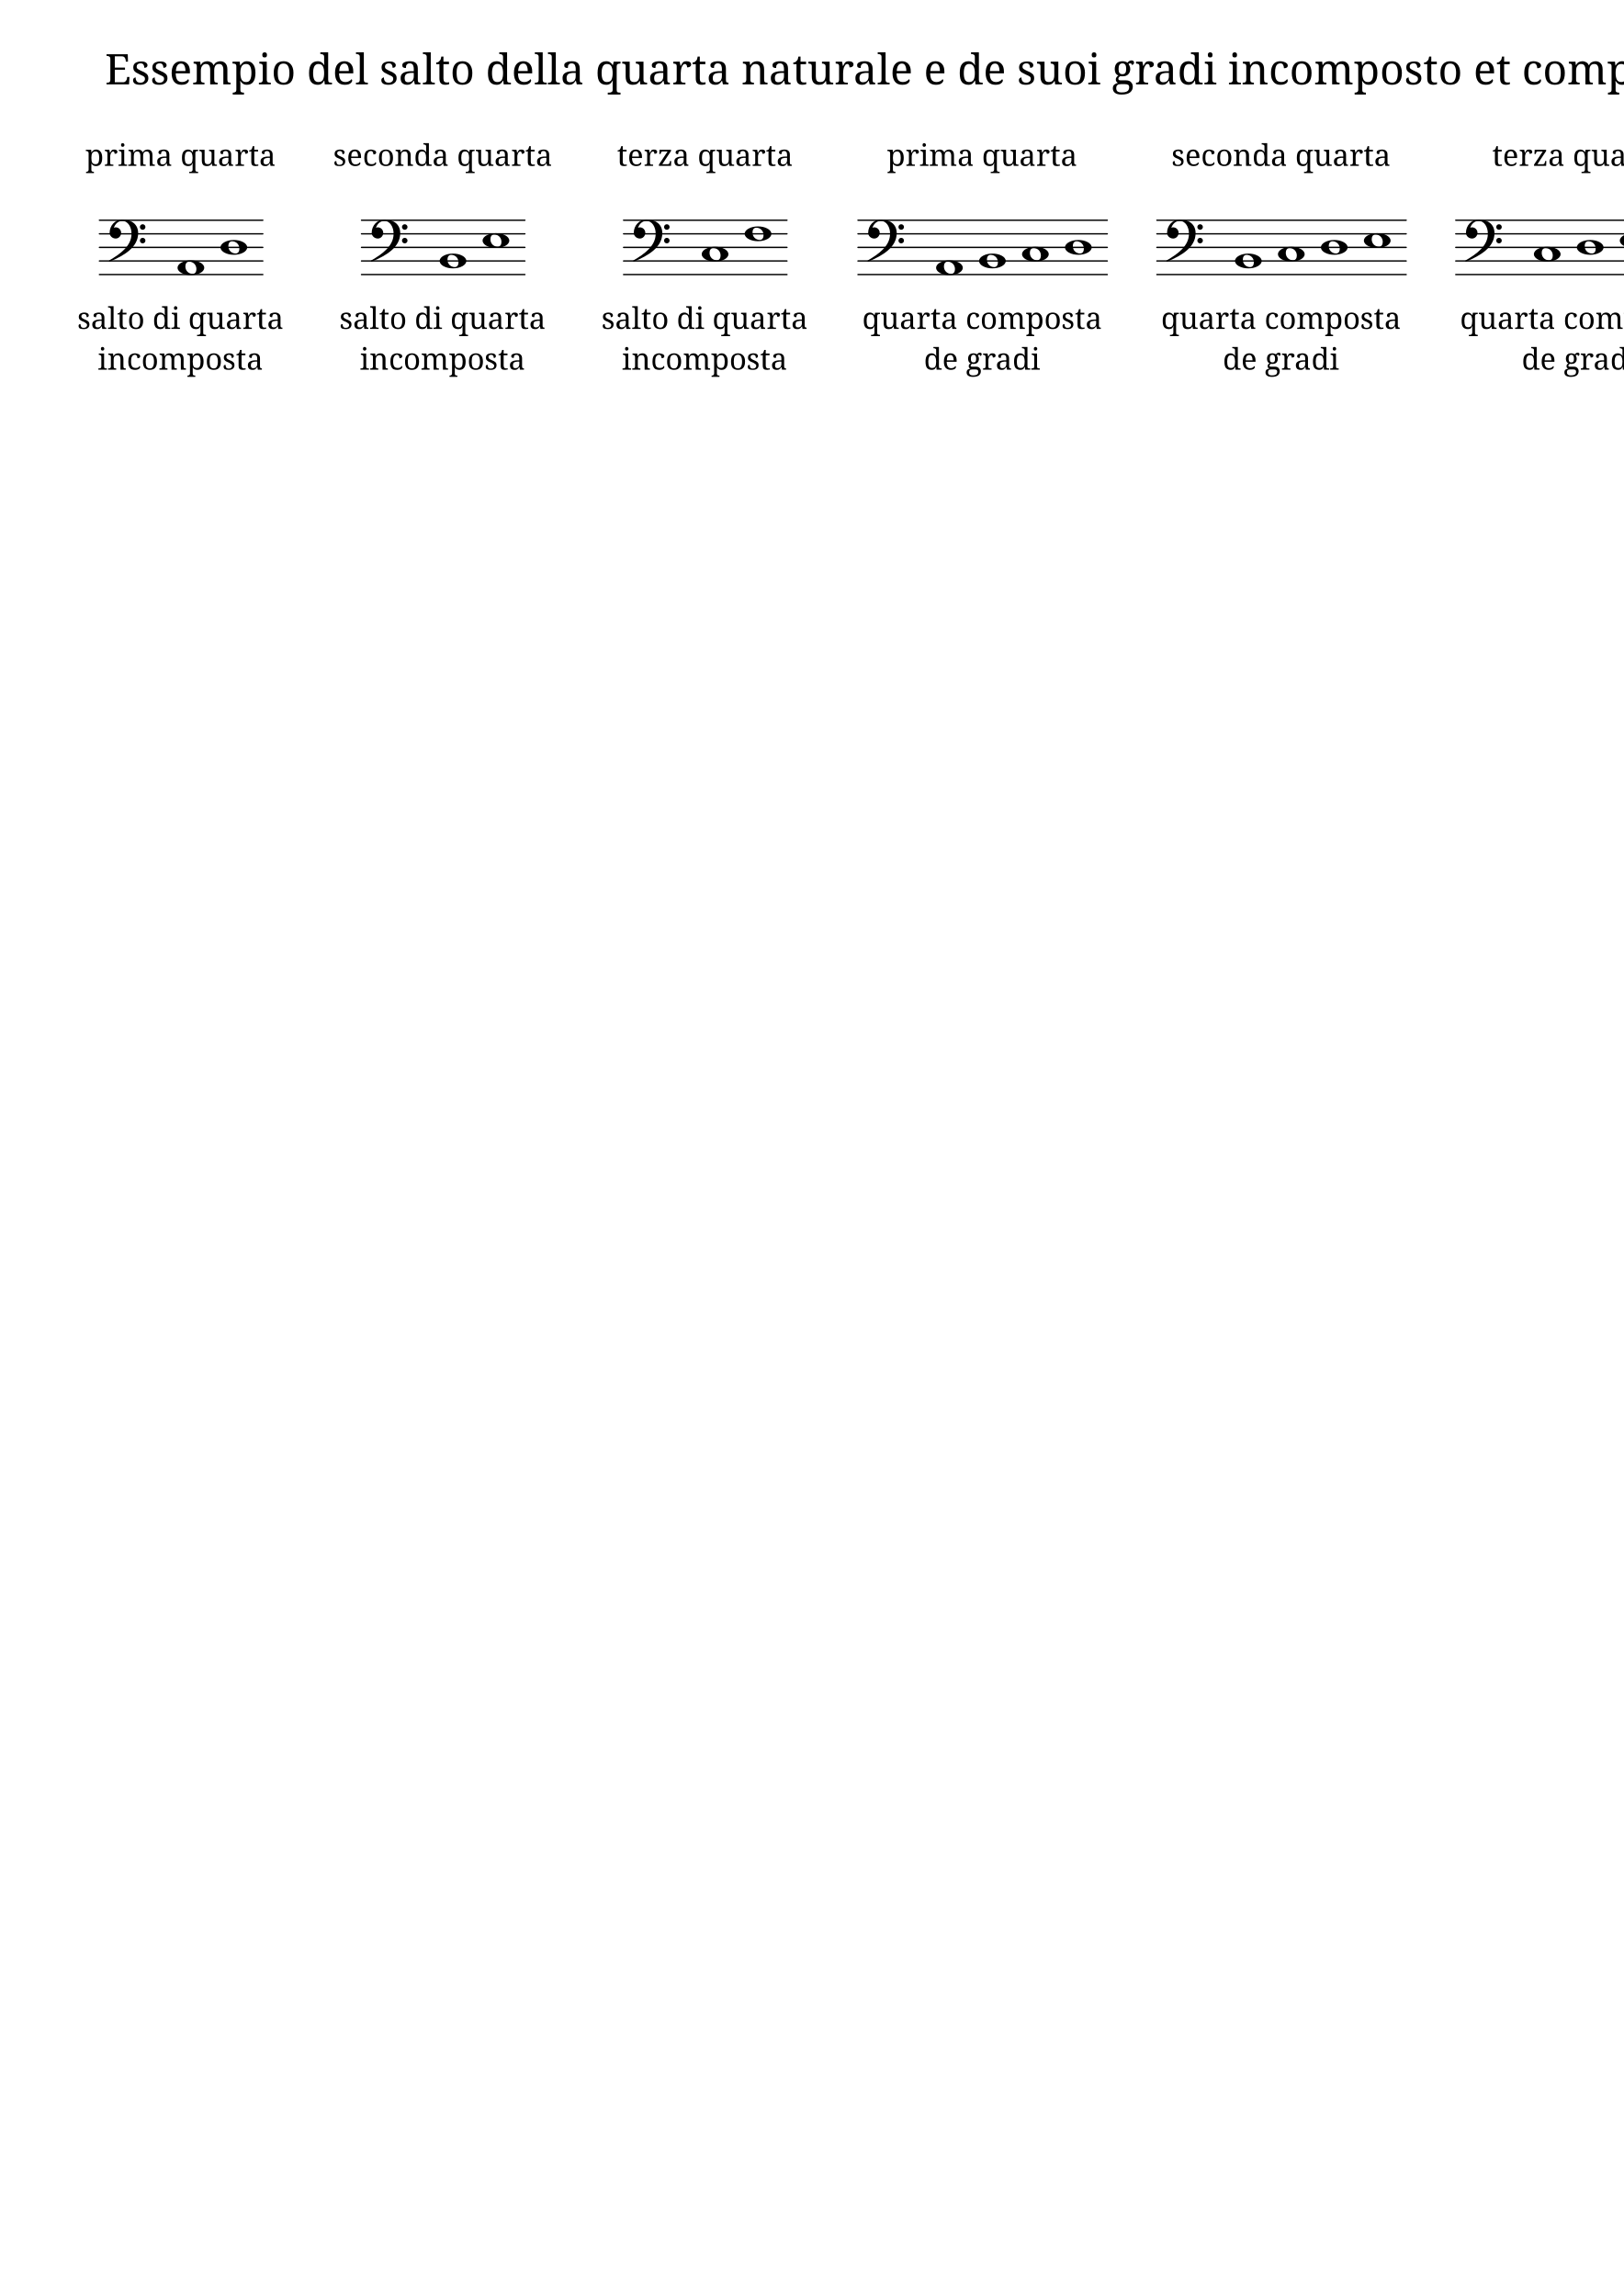
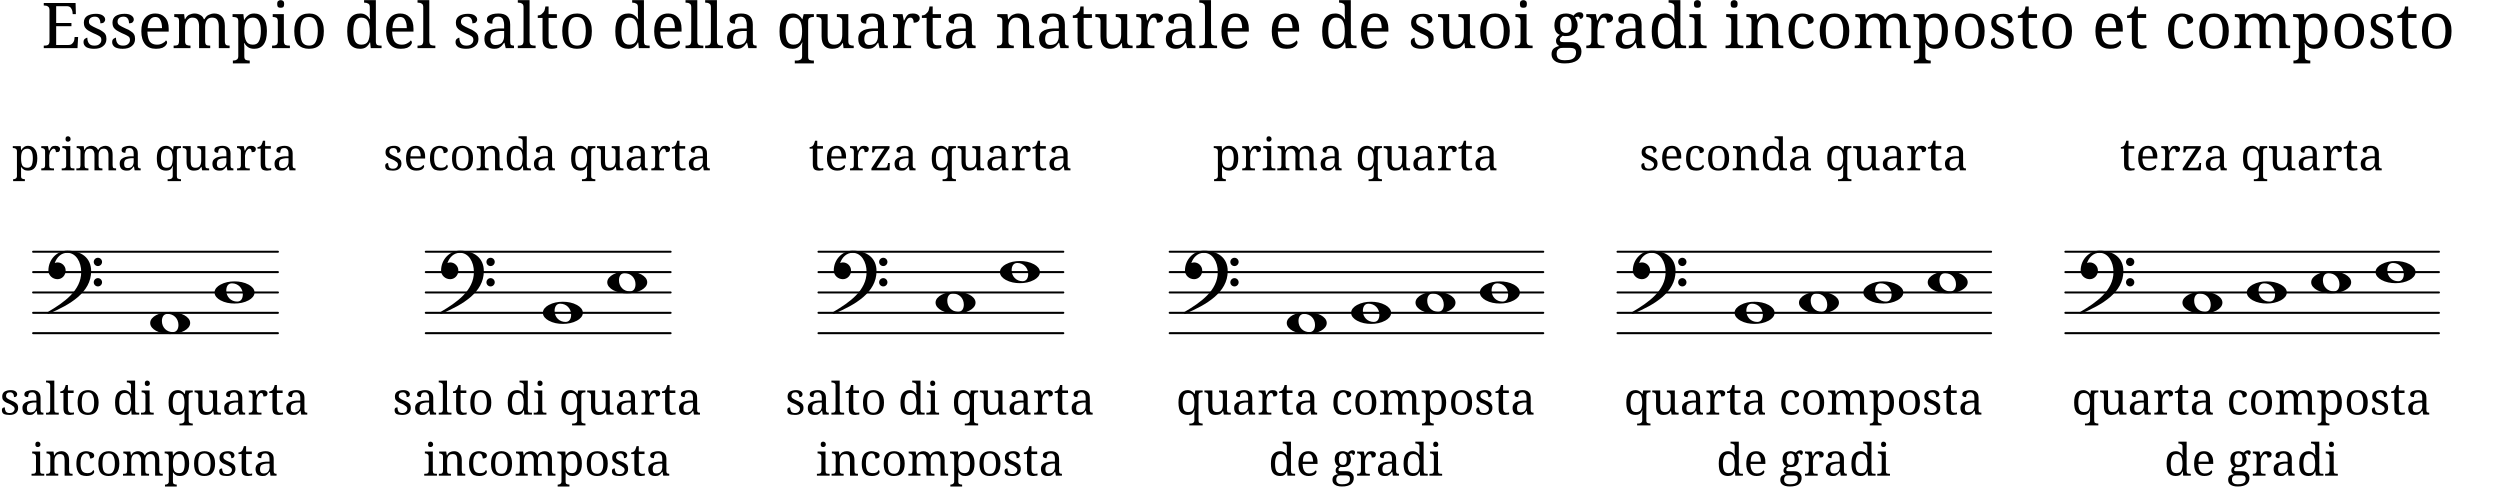
- <svg xmlns="http://www.w3.org/2000/svg" xmlns:xlink="http://www.w3.org/1999/xlink" version="1.2" width="210.00mm" height="297.00mm" viewBox="0 0 119.502 169.009">
+ <svg xmlns="http://www.w3.org/2000/svg" xmlns:xlink="http://www.w3.org/1999/xlink" version="1.2" width="215.80mm" height="41.99mm" viewBox="0 -2.365 122.8 23.893">
  <style type="text/css">

tspan { white-space: pre; }

</style>
-   <g transform="translate(7.7152, 6.21)">
+   <g transform="translate(2.0246, -0)">
    <text font-family="serif" font-size="3.111" text-anchor="start" fill="currentColor">
      <tspan>Essempio del salto della quarta naturale e de suoi gradi incomposto et composto</tspan>
    </text>
  </g>
-   <g transform="translate(6.2881, 12.21)">
+   <g transform="translate(0.5975, 6)">
    <text font-family="serif" font-size="2.2" text-anchor="start" fill="currentColor">
      <tspan>prima quarta</tspan>
    </text>
  </g>
-   <g transform="translate(7.2675, 20.21)">
-     <line stroke-linejoin="round" stroke-linecap="round" stroke-width="0.1" stroke="currentColor" x1="0.05" y1="0" x2="12.074" y2="0" />
-   </g>
-   <g transform="translate(7.2675, 19.21)">
-     <line stroke-linejoin="round" stroke-linecap="round" stroke-width="0.1" stroke="currentColor" x1="0.05" y1="0" x2="12.074" y2="0" />
-   </g>
-   <g transform="translate(7.2675, 18.21)">
-     <line stroke-linejoin="round" stroke-linecap="round" stroke-width="0.1" stroke="currentColor" x1="0.05" y1="0" x2="12.074" y2="0" />
-   </g>
-   <g transform="translate(7.2675, 17.21)">
-     <line stroke-linejoin="round" stroke-linecap="round" stroke-width="0.1" stroke="currentColor" x1="0.05" y1="0" x2="12.074" y2="0" />
-   </g>
-   <g transform="translate(7.2675, 16.21)">
+   <g transform="translate(1.577, 14)">
+     <line stroke-linejoin="round" stroke-linecap="round" stroke-width="0.1" stroke="currentColor" x1="0.05" y1="0" x2="12.074" y2="0" />
+   </g>
+   <g transform="translate(1.577, 13)">
+     <line stroke-linejoin="round" stroke-linecap="round" stroke-width="0.1" stroke="currentColor" x1="0.05" y1="0" x2="12.074" y2="0" />
+   </g>
+   <g transform="translate(1.577, 12)">
+     <line stroke-linejoin="round" stroke-linecap="round" stroke-width="0.1" stroke="currentColor" x1="0.05" y1="0" x2="12.074" y2="0" />
+   </g>
+   <g transform="translate(1.577, 11)">
+     <line stroke-linejoin="round" stroke-linecap="round" stroke-width="0.1" stroke="currentColor" x1="0.05" y1="0" x2="12.074" y2="0" />
+   </g>
+   <g transform="translate(1.577, 10)">
    <line stroke-linejoin="round" stroke-linecap="round" stroke-width="0.1" stroke="currentColor" x1="0.05" y1="0" x2="12.074" y2="0" />
  </g>
  <a style="color:inherit;" xlink:href="textedit:///home/johannes/common-lisp/setzkasten/lilypond-export/b1-c32-m1-e.ly:40:16:17">
-     <g transform="translate(16.2295, 18.21)">
-       <path transform="scale(0.004, -0.004)" d="M213 112c-50 0 -69 -43 -69 -88c0 -77 57 -136 134 -136c50 0 69 43 69 88c0 77 -57 136 -134 136zM491 0c0 -43 -34 -75 -72 -96c-53 -29 -114 -40 -174 -40s-120 11 -173 40c-38 21 -72 53 -72 96s34 75 72 96c53 29 113 40 173 40s121 -11 174 -40 c38 -21 72 -53 72 -96z" fill="currentColor" />
-     </g>
-   </a>
-   <g transform="translate(8.0675, 17.21)">
+     <g transform="translate(10.539, 12)">
+       <path transform="scale(0.004, -0.004)" d="M213 112c-50 0 -69 -43 -69 -88c0 -77 57 -136 134 -136c50 0 69 43 69 88c0 77 -57 136 -134 136zM491 0c0 -43 -34 -75 -72 -96c-53 -29 -114 -40 -174 -40s-120 11 -173 40c-38 21 -72 53 -72 96s34 75 72 96c53 29 113 40 173 40s121 -11 174 -40 c38 -21 72 -53 72 -96z" fill="currentColor" />
+     </g>
+   </a>
+   <g transform="translate(2.377, 11)">
    <path transform="scale(0.004, -0.004)" d="M557 -125c0 28 23 51 51 51s51 -23 51 -51s-23 -51 -51 -51s-51 23 -51 51zM557 125c0 28 23 51 51 51s51 -23 51 -51s-23 -51 -51 -51s-51 23 -51 51zM232 263c172 0 293 -88 293 -251c0 -263 -263 -414 -516 -521c-3 -3 -6 -4 -9 -4c-7 0 -13 6 -13 13c0 3 1 6 4 9 c202 118 412 265 412 493c0 120 -63 235 -171 235c-74 0 -129 -54 -154 -126c11 5 22 8 34 8c55 0 100 -45 100 -100c0 -58 -44 -106 -100 -106c-60 0 -112 47 -112 106c0 133 102 244 232 244z" fill="currentColor" />
  </g>
  <a style="color:inherit;" xlink:href="textedit:///home/johannes/common-lisp/setzkasten/lilypond-export/b1-c32-m1-e.ly:39:29:30">
-     <g transform="translate(13.0675, 19.71)">
-       <path transform="scale(0.004, -0.004)" d="M213 112c-50 0 -69 -43 -69 -88c0 -77 57 -136 134 -136c50 0 69 43 69 88c0 77 -57 136 -134 136zM491 0c0 -43 -34 -75 -72 -96c-53 -29 -114 -40 -174 -40s-120 11 -173 40c-38 21 -72 53 -72 96s34 75 72 96c53 29 113 40 173 40s121 -11 174 -40 c38 -21 72 -53 72 -96z" fill="currentColor" />
-     </g>
-   </a>
-   <g transform="translate(5.6906, 24.21)">
+     <g transform="translate(7.377, 13.5)">
+       <path transform="scale(0.004, -0.004)" d="M213 112c-50 0 -69 -43 -69 -88c0 -77 57 -136 134 -136c50 0 69 43 69 88c0 77 -57 136 -134 136zM491 0c0 -43 -34 -75 -72 -96c-53 -29 -114 -40 -174 -40s-120 11 -173 40c-38 21 -72 53 -72 96s34 75 72 96c53 29 113 40 173 40s121 -11 174 -40 c38 -21 72 -53 72 -96z" fill="currentColor" />
+     </g>
+   </a>
+   <g transform="translate(0, 18)">
    <text font-family="serif" font-size="2.2" text-anchor="start" fill="currentColor">
      <tspan>salto di quarta</tspan>
    </text>
  </g>
-   <g transform="translate(7.1929, 27.21)">
+   <g transform="translate(1.5023, 21)">
    <text font-family="serif" font-size="2.2" text-anchor="start" fill="currentColor">
      <tspan>incomposta</tspan>
    </text>
  </g>
-   <g transform="translate(24.5185, 12.21)">
+   <g transform="translate(18.8279, 6)">
    <text font-family="serif" font-size="2.2" text-anchor="start" fill="currentColor">
      <tspan>seconda quarta</tspan>
    </text>
  </g>
-   <g transform="translate(26.5564, 20.21)">
-     <line stroke-linejoin="round" stroke-linecap="round" stroke-width="0.1" stroke="currentColor" x1="0.05" y1="0" x2="12.074" y2="0" />
-   </g>
-   <g transform="translate(26.5564, 19.21)">
-     <line stroke-linejoin="round" stroke-linecap="round" stroke-width="0.1" stroke="currentColor" x1="0.05" y1="0" x2="12.074" y2="0" />
-   </g>
-   <g transform="translate(26.5564, 18.21)">
-     <line stroke-linejoin="round" stroke-linecap="round" stroke-width="0.1" stroke="currentColor" x1="0.05" y1="0" x2="12.074" y2="0" />
-   </g>
-   <g transform="translate(26.5564, 17.21)">
-     <line stroke-linejoin="round" stroke-linecap="round" stroke-width="0.1" stroke="currentColor" x1="0.05" y1="0" x2="12.074" y2="0" />
-   </g>
-   <g transform="translate(26.5564, 16.21)">
+   <g transform="translate(20.8658, 14)">
+     <line stroke-linejoin="round" stroke-linecap="round" stroke-width="0.1" stroke="currentColor" x1="0.05" y1="0" x2="12.074" y2="0" />
+   </g>
+   <g transform="translate(20.8658, 13)">
+     <line stroke-linejoin="round" stroke-linecap="round" stroke-width="0.1" stroke="currentColor" x1="0.05" y1="0" x2="12.074" y2="0" />
+   </g>
+   <g transform="translate(20.8658, 12)">
+     <line stroke-linejoin="round" stroke-linecap="round" stroke-width="0.1" stroke="currentColor" x1="0.05" y1="0" x2="12.074" y2="0" />
+   </g>
+   <g transform="translate(20.8658, 11)">
+     <line stroke-linejoin="round" stroke-linecap="round" stroke-width="0.1" stroke="currentColor" x1="0.05" y1="0" x2="12.074" y2="0" />
+   </g>
+   <g transform="translate(20.8658, 10)">
    <line stroke-linejoin="round" stroke-linecap="round" stroke-width="0.1" stroke="currentColor" x1="0.05" y1="0" x2="12.074" y2="0" />
  </g>
  <a style="color:inherit;" xlink:href="textedit:///home/johannes/common-lisp/setzkasten/lilypond-export/b1-c32-m1-e.ly:77:16:17">
-     <g transform="translate(35.5184, 17.71)">
-       <path transform="scale(0.004, -0.004)" d="M213 112c-50 0 -69 -43 -69 -88c0 -77 57 -136 134 -136c50 0 69 43 69 88c0 77 -57 136 -134 136zM491 0c0 -43 -34 -75 -72 -96c-53 -29 -114 -40 -174 -40s-120 11 -173 40c-38 21 -72 53 -72 96s34 75 72 96c53 29 113 40 173 40s121 -11 174 -40 c38 -21 72 -53 72 -96z" fill="currentColor" />
-     </g>
-   </a>
-   <g transform="translate(27.3564, 17.21)">
+     <g transform="translate(29.8278, 11.5)">
+       <path transform="scale(0.004, -0.004)" d="M213 112c-50 0 -69 -43 -69 -88c0 -77 57 -136 134 -136c50 0 69 43 69 88c0 77 -57 136 -134 136zM491 0c0 -43 -34 -75 -72 -96c-53 -29 -114 -40 -174 -40s-120 11 -173 40c-38 21 -72 53 -72 96s34 75 72 96c53 29 113 40 173 40s121 -11 174 -40 c38 -21 72 -53 72 -96z" fill="currentColor" />
+     </g>
+   </a>
+   <g transform="translate(21.6658, 11)">
    <path transform="scale(0.004, -0.004)" d="M557 -125c0 28 23 51 51 51s51 -23 51 -51s-23 -51 -51 -51s-51 23 -51 51zM557 125c0 28 23 51 51 51s51 -23 51 -51s-23 -51 -51 -51s-51 23 -51 51zM232 263c172 0 293 -88 293 -251c0 -263 -263 -414 -516 -521c-3 -3 -6 -4 -9 -4c-7 0 -13 6 -13 13c0 3 1 6 4 9 c202 118 412 265 412 493c0 120 -63 235 -171 235c-74 0 -129 -54 -154 -126c11 5 22 8 34 8c55 0 100 -45 100 -100c0 -58 -44 -106 -100 -106c-60 0 -112 47 -112 106c0 133 102 244 232 244z" fill="currentColor" />
  </g>
  <a style="color:inherit;" xlink:href="textedit:///home/johannes/common-lisp/setzkasten/lilypond-export/b1-c32-m1-e.ly:76:29:30">
-     <g transform="translate(32.3564, 19.21)">
-       <path transform="scale(0.004, -0.004)" d="M213 112c-50 0 -69 -43 -69 -88c0 -77 57 -136 134 -136c50 0 69 43 69 88c0 77 -57 136 -134 136zM491 0c0 -43 -34 -75 -72 -96c-53 -29 -114 -40 -174 -40s-120 11 -173 40c-38 21 -72 53 -72 96s34 75 72 96c53 29 113 40 173 40s121 -11 174 -40 c38 -21 72 -53 72 -96z" fill="currentColor" />
-     </g>
-   </a>
-   <g transform="translate(24.9794, 24.21)">
+     <g transform="translate(26.6658, 13)">
+       <path transform="scale(0.004, -0.004)" d="M213 112c-50 0 -69 -43 -69 -88c0 -77 57 -136 134 -136c50 0 69 43 69 88c0 77 -57 136 -134 136zM491 0c0 -43 -34 -75 -72 -96c-53 -29 -114 -40 -174 -40s-120 11 -173 40c-38 21 -72 53 -72 96s34 75 72 96c53 29 113 40 173 40s121 -11 174 -40 c38 -21 72 -53 72 -96z" fill="currentColor" />
+     </g>
+   </a>
+   <g transform="translate(19.2888, 18)">
    <text font-family="serif" font-size="2.2" text-anchor="start" fill="currentColor">
      <tspan>salto di quarta</tspan>
    </text>
  </g>
-   <g transform="translate(26.4817, 27.21)">
+   <g transform="translate(20.7912, 21)">
    <text font-family="serif" font-size="2.2" text-anchor="start" fill="currentColor">
      <tspan>incomposta</tspan>
    </text>
  </g>
-   <g transform="translate(45.4121, 12.21)">
+   <g transform="translate(39.7215, 6)">
    <text font-family="serif" font-size="2.2" text-anchor="start" fill="currentColor">
      <tspan>terza quarta</tspan>
    </text>
  </g>
-   <g transform="translate(45.8452, 20.21)">
-     <line stroke-linejoin="round" stroke-linecap="round" stroke-width="0.1" stroke="currentColor" x1="0.05" y1="0" x2="12.074" y2="0" />
-   </g>
-   <g transform="translate(45.8452, 19.21)">
-     <line stroke-linejoin="round" stroke-linecap="round" stroke-width="0.1" stroke="currentColor" x1="0.05" y1="0" x2="12.074" y2="0" />
-   </g>
-   <g transform="translate(45.8452, 18.21)">
-     <line stroke-linejoin="round" stroke-linecap="round" stroke-width="0.1" stroke="currentColor" x1="0.05" y1="0" x2="12.074" y2="0" />
-   </g>
-   <g transform="translate(45.8452, 17.21)">
-     <line stroke-linejoin="round" stroke-linecap="round" stroke-width="0.1" stroke="currentColor" x1="0.05" y1="0" x2="12.074" y2="0" />
-   </g>
-   <g transform="translate(45.8452, 16.21)">
+   <g transform="translate(40.1547, 14)">
+     <line stroke-linejoin="round" stroke-linecap="round" stroke-width="0.1" stroke="currentColor" x1="0.05" y1="0" x2="12.074" y2="0" />
+   </g>
+   <g transform="translate(40.1547, 13)">
+     <line stroke-linejoin="round" stroke-linecap="round" stroke-width="0.1" stroke="currentColor" x1="0.05" y1="0" x2="12.074" y2="0" />
+   </g>
+   <g transform="translate(40.1547, 12)">
+     <line stroke-linejoin="round" stroke-linecap="round" stroke-width="0.1" stroke="currentColor" x1="0.05" y1="0" x2="12.074" y2="0" />
+   </g>
+   <g transform="translate(40.1547, 11)">
+     <line stroke-linejoin="round" stroke-linecap="round" stroke-width="0.1" stroke="currentColor" x1="0.05" y1="0" x2="12.074" y2="0" />
+   </g>
+   <g transform="translate(40.1547, 10)">
    <line stroke-linejoin="round" stroke-linecap="round" stroke-width="0.1" stroke="currentColor" x1="0.05" y1="0" x2="12.074" y2="0" />
  </g>
  <a style="color:inherit;" xlink:href="textedit:///home/johannes/common-lisp/setzkasten/lilypond-export/b1-c32-m1-e.ly:114:16:17">
-     <g transform="translate(54.8072, 17.21)">
-       <path transform="scale(0.004, -0.004)" d="M213 112c-50 0 -69 -43 -69 -88c0 -77 57 -136 134 -136c50 0 69 43 69 88c0 77 -57 136 -134 136zM491 0c0 -43 -34 -75 -72 -96c-53 -29 -114 -40 -174 -40s-120 11 -173 40c-38 21 -72 53 -72 96s34 75 72 96c53 29 113 40 173 40s121 -11 174 -40 c38 -21 72 -53 72 -96z" fill="currentColor" />
-     </g>
-   </a>
-   <g transform="translate(46.6452, 17.21)">
+     <g transform="translate(49.1167, 11)">
+       <path transform="scale(0.004, -0.004)" d="M213 112c-50 0 -69 -43 -69 -88c0 -77 57 -136 134 -136c50 0 69 43 69 88c0 77 -57 136 -134 136zM491 0c0 -43 -34 -75 -72 -96c-53 -29 -114 -40 -174 -40s-120 11 -173 40c-38 21 -72 53 -72 96s34 75 72 96c53 29 113 40 173 40s121 -11 174 -40 c38 -21 72 -53 72 -96z" fill="currentColor" />
+     </g>
+   </a>
+   <g transform="translate(40.9547, 11)">
    <path transform="scale(0.004, -0.004)" d="M557 -125c0 28 23 51 51 51s51 -23 51 -51s-23 -51 -51 -51s-51 23 -51 51zM557 125c0 28 23 51 51 51s51 -23 51 -51s-23 -51 -51 -51s-51 23 -51 51zM232 263c172 0 293 -88 293 -251c0 -263 -263 -414 -516 -521c-3 -3 -6 -4 -9 -4c-7 0 -13 6 -13 13c0 3 1 6 4 9 c202 118 412 265 412 493c0 120 -63 235 -171 235c-74 0 -129 -54 -154 -126c11 5 22 8 34 8c55 0 100 -45 100 -100c0 -58 -44 -106 -100 -106c-60 0 -112 47 -112 106c0 133 102 244 232 244z" fill="currentColor" />
  </g>
  <a style="color:inherit;" xlink:href="textedit:///home/johannes/common-lisp/setzkasten/lilypond-export/b1-c32-m1-e.ly:113:29:30">
-     <g transform="translate(51.6452, 18.71)">
-       <path transform="scale(0.004, -0.004)" d="M213 112c-50 0 -69 -43 -69 -88c0 -77 57 -136 134 -136c50 0 69 43 69 88c0 77 -57 136 -134 136zM491 0c0 -43 -34 -75 -72 -96c-53 -29 -114 -40 -174 -40s-120 11 -173 40c-38 21 -72 53 -72 96s34 75 72 96c53 29 113 40 173 40s121 -11 174 -40 c38 -21 72 -53 72 -96z" fill="currentColor" />
-     </g>
-   </a>
-   <g transform="translate(44.2683, 24.21)">
+     <g transform="translate(45.9547, 12.5)">
+       <path transform="scale(0.004, -0.004)" d="M213 112c-50 0 -69 -43 -69 -88c0 -77 57 -136 134 -136c50 0 69 43 69 88c0 77 -57 136 -134 136zM491 0c0 -43 -34 -75 -72 -96c-53 -29 -114 -40 -174 -40s-120 11 -173 40c-38 21 -72 53 -72 96s34 75 72 96c53 29 113 40 173 40s121 -11 174 -40 c38 -21 72 -53 72 -96z" fill="currentColor" />
+     </g>
+   </a>
+   <g transform="translate(38.5777, 18)">
    <text font-family="serif" font-size="2.2" text-anchor="start" fill="currentColor">
      <tspan>salto di quarta</tspan>
    </text>
  </g>
-   <g transform="translate(45.7706, 27.21)">
+   <g transform="translate(40.08, 21)">
    <text font-family="serif" font-size="2.2" text-anchor="start" fill="currentColor">
      <tspan>incomposta</tspan>
    </text>
  </g>
-   <g transform="translate(65.2787, 12.21)">
+   <g transform="translate(59.5882, 6)">
    <text font-family="serif" font-size="2.2" text-anchor="start" fill="currentColor">
      <tspan>prima quarta</tspan>
    </text>
  </g>
-   <g transform="translate(63.0962, 20.21)">
-     <line stroke-linejoin="round" stroke-linecap="round" stroke-width="0.1" stroke="currentColor" x1="0.05" y1="0" x2="18.398" y2="0" />
-   </g>
-   <g transform="translate(63.0962, 19.21)">
-     <line stroke-linejoin="round" stroke-linecap="round" stroke-width="0.1" stroke="currentColor" x1="0.05" y1="0" x2="18.398" y2="0" />
-   </g>
-   <g transform="translate(63.0962, 18.21)">
-     <line stroke-linejoin="round" stroke-linecap="round" stroke-width="0.1" stroke="currentColor" x1="0.05" y1="0" x2="18.398" y2="0" />
-   </g>
-   <g transform="translate(63.0962, 17.21)">
-     <line stroke-linejoin="round" stroke-linecap="round" stroke-width="0.1" stroke="currentColor" x1="0.05" y1="0" x2="18.398" y2="0" />
-   </g>
-   <g transform="translate(63.0962, 16.21)">
+   <g transform="translate(57.4056, 14)">
+     <line stroke-linejoin="round" stroke-linecap="round" stroke-width="0.1" stroke="currentColor" x1="0.05" y1="0" x2="18.398" y2="0" />
+   </g>
+   <g transform="translate(57.4056, 13)">
+     <line stroke-linejoin="round" stroke-linecap="round" stroke-width="0.1" stroke="currentColor" x1="0.05" y1="0" x2="18.398" y2="0" />
+   </g>
+   <g transform="translate(57.4056, 12)">
+     <line stroke-linejoin="round" stroke-linecap="round" stroke-width="0.1" stroke="currentColor" x1="0.05" y1="0" x2="18.398" y2="0" />
+   </g>
+   <g transform="translate(57.4056, 11)">
+     <line stroke-linejoin="round" stroke-linecap="round" stroke-width="0.1" stroke="currentColor" x1="0.05" y1="0" x2="18.398" y2="0" />
+   </g>
+   <g transform="translate(57.4056, 10)">
    <line stroke-linejoin="round" stroke-linecap="round" stroke-width="0.1" stroke="currentColor" x1="0.05" y1="0" x2="18.398" y2="0" />
  </g>
  <a style="color:inherit;" xlink:href="textedit:///home/johannes/common-lisp/setzkasten/lilypond-export/b1-c32-m1-e.ly:151:16:17">
-     <g transform="translate(72.0582, 19.21)">
+     <g transform="translate(66.3676, 13)">
      <path transform="scale(0.004, -0.004)" d="M213 112c-50 0 -69 -43 -69 -88c0 -77 57 -136 134 -136c50 0 69 43 69 88c0 77 -57 136 -134 136zM491 0c0 -43 -34 -75 -72 -96c-53 -29 -114 -40 -174 -40s-120 11 -173 40c-38 21 -72 53 -72 96s34 75 72 96c53 29 113 40 173 40s121 -11 174 -40 c38 -21 72 -53 72 -96z" fill="currentColor" />
    </g>
  </a>
  <a style="color:inherit;" xlink:href="textedit:///home/johannes/common-lisp/setzkasten/lilypond-export/b1-c32-m1-e.ly:152:16:17">
-     <g transform="translate(75.2202, 18.71)">
+     <g transform="translate(69.5296, 12.5)">
      <path transform="scale(0.004, -0.004)" d="M213 112c-50 0 -69 -43 -69 -88c0 -77 57 -136 134 -136c50 0 69 43 69 88c0 77 -57 136 -134 136zM491 0c0 -43 -34 -75 -72 -96c-53 -29 -114 -40 -174 -40s-120 11 -173 40c-38 21 -72 53 -72 96s34 75 72 96c53 29 113 40 173 40s121 -11 174 -40 c38 -21 72 -53 72 -96z" fill="currentColor" />
    </g>
  </a>
  <a style="color:inherit;" xlink:href="textedit:///home/johannes/common-lisp/setzkasten/lilypond-export/b1-c32-m1-e.ly:153:16:17">
-     <g transform="translate(78.3822, 18.21)">
+     <g transform="translate(72.6916, 12)">
      <path transform="scale(0.004, -0.004)" d="M213 112c-50 0 -69 -43 -69 -88c0 -77 57 -136 134 -136c50 0 69 43 69 88c0 77 -57 136 -134 136zM491 0c0 -43 -34 -75 -72 -96c-53 -29 -114 -40 -174 -40s-120 11 -173 40c-38 21 -72 53 -72 96s34 75 72 96c53 29 113 40 173 40s121 -11 174 -40 c38 -21 72 -53 72 -96z" fill="currentColor" />
    </g>
  </a>
  <a style="color:inherit;" xlink:href="textedit:///home/johannes/common-lisp/setzkasten/lilypond-export/b1-c32-m1-e.ly:150:29:30">
-     <g transform="translate(68.8962, 19.71)">
-       <path transform="scale(0.004, -0.004)" d="M213 112c-50 0 -69 -43 -69 -88c0 -77 57 -136 134 -136c50 0 69 43 69 88c0 77 -57 136 -134 136zM491 0c0 -43 -34 -75 -72 -96c-53 -29 -114 -40 -174 -40s-120 11 -173 40c-38 21 -72 53 -72 96s34 75 72 96c53 29 113 40 173 40s121 -11 174 -40 c38 -21 72 -53 72 -96z" fill="currentColor" />
-     </g>
-   </a>
-   <g transform="translate(63.8962, 17.21)">
-     <path transform="scale(0.004, -0.004)" d="M557 -125c0 28 23 51 51 51s51 -23 51 -51s-23 -51 -51 -51s-51 23 -51 51zM557 125c0 28 23 51 51 51s51 -23 51 -51s-23 -51 -51 -51s-51 23 -51 51zM232 263c172 0 293 -88 293 -251c0 -263 -263 -414 -516 -521c-3 -3 -6 -4 -9 -4c-7 0 -13 6 -13 13c0 3 1 6 4 9 c202 118 412 265 412 493c0 120 -63 235 -171 235c-74 0 -129 -54 -154 -126c11 5 22 8 34 8c55 0 100 -45 100 -100c0 -58 -44 -106 -100 -106c-60 0 -112 47 -112 106c0 133 102 244 232 244z" fill="currentColor" />
-   </g>
-   <g transform="translate(63.4521, 24.21)">
+     <g transform="translate(63.2056, 13.5)">
+       <path transform="scale(0.004, -0.004)" d="M213 112c-50 0 -69 -43 -69 -88c0 -77 57 -136 134 -136c50 0 69 43 69 88c0 77 -57 136 -134 136zM491 0c0 -43 -34 -75 -72 -96c-53 -29 -114 -40 -174 -40s-120 11 -173 40c-38 21 -72 53 -72 96s34 75 72 96c53 29 113 40 173 40s121 -11 174 -40 c38 -21 72 -53 72 -96z" fill="currentColor" />
+     </g>
+   </a>
+   <g transform="translate(58.2056, 11)">
+     <path transform="scale(0.004, -0.004)" d="M557 -125c0 28 23 51 51 51s51 -23 51 -51s-23 -51 -51 -51s-51 23 -51 51zM557 125c0 28 23 51 51 51s51 -23 51 -51s-23 -51 -51 -51s-51 23 -51 51zM232 263c172 0 293 -88 293 -251c0 -263 -263 -414 -516 -521c-3 -3 -6 -4 -9 -4c-7 0 -13 6 -13 13c0 3 1 6 4 9 c202 118 412 265 412 493c0 120 -63 235 -171 235c-74 0 -129 -54 -154 -126c11 5 22 8 34 8c55 0 100 -45 100 -100c0 -58 -44 -106 -100 -106c-60 0 -112 47 -112 106c0 133 102 244 232 244z" fill="currentColor" />
+   </g>
+   <g transform="translate(57.7615, 18)">
    <text font-family="serif" font-size="2.2" text-anchor="start" fill="currentColor">
      <tspan>quarta composta</tspan>
    </text>
  </g>
-   <g transform="translate(67.9931, 27.21)">
+   <g transform="translate(62.3026, 21)">
    <text font-family="serif" font-size="2.2" text-anchor="start" fill="currentColor">
      <tspan>de gradi</tspan>
    </text>
  </g>
-   <g transform="translate(86.2183, 12.21)">
+   <g transform="translate(80.5277, 6)">
    <text font-family="serif" font-size="2.2" text-anchor="start" fill="currentColor">
      <tspan>seconda quarta</tspan>
    </text>
  </g>
-   <g transform="translate(85.0942, 20.21)">
-     <line stroke-linejoin="round" stroke-linecap="round" stroke-width="0.1" stroke="currentColor" x1="0.05" y1="0" x2="18.398" y2="0" />
-   </g>
-   <g transform="translate(85.0942, 19.21)">
-     <line stroke-linejoin="round" stroke-linecap="round" stroke-width="0.1" stroke="currentColor" x1="0.05" y1="0" x2="18.398" y2="0" />
-   </g>
-   <g transform="translate(85.0942, 18.21)">
-     <line stroke-linejoin="round" stroke-linecap="round" stroke-width="0.1" stroke="currentColor" x1="0.05" y1="0" x2="18.398" y2="0" />
-   </g>
-   <g transform="translate(85.0942, 17.21)">
-     <line stroke-linejoin="round" stroke-linecap="round" stroke-width="0.1" stroke="currentColor" x1="0.05" y1="0" x2="18.398" y2="0" />
-   </g>
-   <g transform="translate(85.0942, 16.21)">
+   <g transform="translate(79.4036, 14)">
+     <line stroke-linejoin="round" stroke-linecap="round" stroke-width="0.1" stroke="currentColor" x1="0.05" y1="0" x2="18.398" y2="0" />
+   </g>
+   <g transform="translate(79.4036, 13)">
+     <line stroke-linejoin="round" stroke-linecap="round" stroke-width="0.1" stroke="currentColor" x1="0.05" y1="0" x2="18.398" y2="0" />
+   </g>
+   <g transform="translate(79.4036, 12)">
+     <line stroke-linejoin="round" stroke-linecap="round" stroke-width="0.1" stroke="currentColor" x1="0.05" y1="0" x2="18.398" y2="0" />
+   </g>
+   <g transform="translate(79.4036, 11)">
+     <line stroke-linejoin="round" stroke-linecap="round" stroke-width="0.1" stroke="currentColor" x1="0.05" y1="0" x2="18.398" y2="0" />
+   </g>
+   <g transform="translate(79.4036, 10)">
    <line stroke-linejoin="round" stroke-linecap="round" stroke-width="0.1" stroke="currentColor" x1="0.05" y1="0" x2="18.398" y2="0" />
  </g>
  <a style="color:inherit;" xlink:href="textedit:///home/johannes/common-lisp/setzkasten/lilypond-export/b1-c32-m1-e.ly:190:16:17">
-     <g transform="translate(94.0562, 18.71)">
+     <g transform="translate(88.3656, 12.5)">
      <path transform="scale(0.004, -0.004)" d="M213 112c-50 0 -69 -43 -69 -88c0 -77 57 -136 134 -136c50 0 69 43 69 88c0 77 -57 136 -134 136zM491 0c0 -43 -34 -75 -72 -96c-53 -29 -114 -40 -174 -40s-120 11 -173 40c-38 21 -72 53 -72 96s34 75 72 96c53 29 113 40 173 40s121 -11 174 -40 c38 -21 72 -53 72 -96z" fill="currentColor" />
    </g>
  </a>
  <a style="color:inherit;" xlink:href="textedit:///home/johannes/common-lisp/setzkasten/lilypond-export/b1-c32-m1-e.ly:191:16:17">
-     <g transform="translate(97.2182, 18.21)">
+     <g transform="translate(91.5276, 12)">
      <path transform="scale(0.004, -0.004)" d="M213 112c-50 0 -69 -43 -69 -88c0 -77 57 -136 134 -136c50 0 69 43 69 88c0 77 -57 136 -134 136zM491 0c0 -43 -34 -75 -72 -96c-53 -29 -114 -40 -174 -40s-120 11 -173 40c-38 21 -72 53 -72 96s34 75 72 96c53 29 113 40 173 40s121 -11 174 -40 c38 -21 72 -53 72 -96z" fill="currentColor" />
    </g>
  </a>
  <a style="color:inherit;" xlink:href="textedit:///home/johannes/common-lisp/setzkasten/lilypond-export/b1-c32-m1-e.ly:192:16:17">
-     <g transform="translate(100.3802, 17.71)">
+     <g transform="translate(94.6896, 11.5)">
      <path transform="scale(0.004, -0.004)" d="M213 112c-50 0 -69 -43 -69 -88c0 -77 57 -136 134 -136c50 0 69 43 69 88c0 77 -57 136 -134 136zM491 0c0 -43 -34 -75 -72 -96c-53 -29 -114 -40 -174 -40s-120 11 -173 40c-38 21 -72 53 -72 96s34 75 72 96c53 29 113 40 173 40s121 -11 174 -40 c38 -21 72 -53 72 -96z" fill="currentColor" />
    </g>
  </a>
  <a style="color:inherit;" xlink:href="textedit:///home/johannes/common-lisp/setzkasten/lilypond-export/b1-c32-m1-e.ly:189:29:30">
-     <g transform="translate(90.8942, 19.21)">
-       <path transform="scale(0.004, -0.004)" d="M213 112c-50 0 -69 -43 -69 -88c0 -77 57 -136 134 -136c50 0 69 43 69 88c0 77 -57 136 -134 136zM491 0c0 -43 -34 -75 -72 -96c-53 -29 -114 -40 -174 -40s-120 11 -173 40c-38 21 -72 53 -72 96s34 75 72 96c53 29 113 40 173 40s121 -11 174 -40 c38 -21 72 -53 72 -96z" fill="currentColor" />
-     </g>
-   </a>
-   <g transform="translate(85.8942, 17.21)">
-     <path transform="scale(0.004, -0.004)" d="M557 -125c0 28 23 51 51 51s51 -23 51 -51s-23 -51 -51 -51s-51 23 -51 51zM557 125c0 28 23 51 51 51s51 -23 51 -51s-23 -51 -51 -51s-51 23 -51 51zM232 263c172 0 293 -88 293 -251c0 -263 -263 -414 -516 -521c-3 -3 -6 -4 -9 -4c-7 0 -13 6 -13 13c0 3 1 6 4 9 c202 118 412 265 412 493c0 120 -63 235 -171 235c-74 0 -129 -54 -154 -126c11 5 22 8 34 8c55 0 100 -45 100 -100c0 -58 -44 -106 -100 -106c-60 0 -112 47 -112 106c0 133 102 244 232 244z" fill="currentColor" />
-   </g>
-   <g transform="translate(85.4501, 24.21)">
+     <g transform="translate(85.2036, 13)">
+       <path transform="scale(0.004, -0.004)" d="M213 112c-50 0 -69 -43 -69 -88c0 -77 57 -136 134 -136c50 0 69 43 69 88c0 77 -57 136 -134 136zM491 0c0 -43 -34 -75 -72 -96c-53 -29 -114 -40 -174 -40s-120 11 -173 40c-38 21 -72 53 -72 96s34 75 72 96c53 29 113 40 173 40s121 -11 174 -40 c38 -21 72 -53 72 -96z" fill="currentColor" />
+     </g>
+   </a>
+   <g transform="translate(80.2036, 11)">
+     <path transform="scale(0.004, -0.004)" d="M557 -125c0 28 23 51 51 51s51 -23 51 -51s-23 -51 -51 -51s-51 23 -51 51zM557 125c0 28 23 51 51 51s51 -23 51 -51s-23 -51 -51 -51s-51 23 -51 51zM232 263c172 0 293 -88 293 -251c0 -263 -263 -414 -516 -521c-3 -3 -6 -4 -9 -4c-7 0 -13 6 -13 13c0 3 1 6 4 9 c202 118 412 265 412 493c0 120 -63 235 -171 235c-74 0 -129 -54 -154 -126c11 5 22 8 34 8c55 0 100 -45 100 -100c0 -58 -44 -106 -100 -106c-60 0 -112 47 -112 106c0 133 102 244 232 244z" fill="currentColor" />
+   </g>
+   <g transform="translate(79.7595, 18)">
    <text font-family="serif" font-size="2.2" text-anchor="start" fill="currentColor">
      <tspan>quarta composta</tspan>
    </text>
  </g>
-   <g transform="translate(89.9911, 27.21)">
+   <g transform="translate(84.3006, 21)">
    <text font-family="serif" font-size="2.2" text-anchor="start" fill="currentColor">
      <tspan>de gradi</tspan>
    </text>
  </g>
-   <g transform="translate(109.821, 12.21)">
+   <g transform="translate(104.1305, 6)">
    <text font-family="serif" font-size="2.2" text-anchor="start" fill="currentColor">
      <tspan>terza quarta</tspan>
    </text>
  </g>
-   <g transform="translate(107.0922, 20.21)">
-     <line stroke-linejoin="round" stroke-linecap="round" stroke-width="0.1" stroke="currentColor" x1="0.05" y1="0" x2="18.398" y2="0" />
-   </g>
-   <g transform="translate(107.0922, 19.21)">
-     <line stroke-linejoin="round" stroke-linecap="round" stroke-width="0.1" stroke="currentColor" x1="0.05" y1="0" x2="18.398" y2="0" />
-   </g>
-   <g transform="translate(107.0922, 18.21)">
-     <line stroke-linejoin="round" stroke-linecap="round" stroke-width="0.1" stroke="currentColor" x1="0.05" y1="0" x2="18.398" y2="0" />
-   </g>
-   <g transform="translate(107.0922, 17.21)">
-     <line stroke-linejoin="round" stroke-linecap="round" stroke-width="0.1" stroke="currentColor" x1="0.05" y1="0" x2="18.398" y2="0" />
-   </g>
-   <g transform="translate(107.0922, 16.21)">
+   <g transform="translate(101.4016, 14)">
+     <line stroke-linejoin="round" stroke-linecap="round" stroke-width="0.1" stroke="currentColor" x1="0.05" y1="0" x2="18.398" y2="0" />
+   </g>
+   <g transform="translate(101.4016, 13)">
+     <line stroke-linejoin="round" stroke-linecap="round" stroke-width="0.1" stroke="currentColor" x1="0.05" y1="0" x2="18.398" y2="0" />
+   </g>
+   <g transform="translate(101.4016, 12)">
+     <line stroke-linejoin="round" stroke-linecap="round" stroke-width="0.1" stroke="currentColor" x1="0.05" y1="0" x2="18.398" y2="0" />
+   </g>
+   <g transform="translate(101.4016, 11)">
+     <line stroke-linejoin="round" stroke-linecap="round" stroke-width="0.1" stroke="currentColor" x1="0.05" y1="0" x2="18.398" y2="0" />
+   </g>
+   <g transform="translate(101.4016, 10)">
    <line stroke-linejoin="round" stroke-linecap="round" stroke-width="0.1" stroke="currentColor" x1="0.05" y1="0" x2="18.398" y2="0" />
  </g>
  <a style="color:inherit;" xlink:href="textedit:///home/johannes/common-lisp/setzkasten/lilypond-export/b1-c32-m1-e.ly:229:16:17">
-     <g transform="translate(116.0542, 18.21)">
+     <g transform="translate(110.3636, 12)">
      <path transform="scale(0.004, -0.004)" d="M213 112c-50 0 -69 -43 -69 -88c0 -77 57 -136 134 -136c50 0 69 43 69 88c0 77 -57 136 -134 136zM491 0c0 -43 -34 -75 -72 -96c-53 -29 -114 -40 -174 -40s-120 11 -173 40c-38 21 -72 53 -72 96s34 75 72 96c53 29 113 40 173 40s121 -11 174 -40 c38 -21 72 -53 72 -96z" fill="currentColor" />
    </g>
  </a>
  <a style="color:inherit;" xlink:href="textedit:///home/johannes/common-lisp/setzkasten/lilypond-export/b1-c32-m1-e.ly:230:16:17">
-     <g transform="translate(119.2162, 17.71)">
+     <g transform="translate(113.5256, 11.5)">
      <path transform="scale(0.004, -0.004)" d="M213 112c-50 0 -69 -43 -69 -88c0 -77 57 -136 134 -136c50 0 69 43 69 88c0 77 -57 136 -134 136zM491 0c0 -43 -34 -75 -72 -96c-53 -29 -114 -40 -174 -40s-120 11 -173 40c-38 21 -72 53 -72 96s34 75 72 96c53 29 113 40 173 40s121 -11 174 -40 c38 -21 72 -53 72 -96z" fill="currentColor" />
    </g>
  </a>
  <a style="color:inherit;" xlink:href="textedit:///home/johannes/common-lisp/setzkasten/lilypond-export/b1-c32-m1-e.ly:231:16:17">
-     <g transform="translate(122.3782, 17.21)">
+     <g transform="translate(116.6876, 11)">
      <path transform="scale(0.004, -0.004)" d="M213 112c-50 0 -69 -43 -69 -88c0 -77 57 -136 134 -136c50 0 69 43 69 88c0 77 -57 136 -134 136zM491 0c0 -43 -34 -75 -72 -96c-53 -29 -114 -40 -174 -40s-120 11 -173 40c-38 21 -72 53 -72 96s34 75 72 96c53 29 113 40 173 40s121 -11 174 -40 c38 -21 72 -53 72 -96z" fill="currentColor" />
    </g>
  </a>
  <a style="color:inherit;" xlink:href="textedit:///home/johannes/common-lisp/setzkasten/lilypond-export/b1-c32-m1-e.ly:228:29:30">
-     <g transform="translate(112.8922, 18.71)">
-       <path transform="scale(0.004, -0.004)" d="M213 112c-50 0 -69 -43 -69 -88c0 -77 57 -136 134 -136c50 0 69 43 69 88c0 77 -57 136 -134 136zM491 0c0 -43 -34 -75 -72 -96c-53 -29 -114 -40 -174 -40s-120 11 -173 40c-38 21 -72 53 -72 96s34 75 72 96c53 29 113 40 173 40s121 -11 174 -40 c38 -21 72 -53 72 -96z" fill="currentColor" />
-     </g>
-   </a>
-   <g transform="translate(107.8922, 17.21)">
-     <path transform="scale(0.004, -0.004)" d="M557 -125c0 28 23 51 51 51s51 -23 51 -51s-23 -51 -51 -51s-51 23 -51 51zM557 125c0 28 23 51 51 51s51 -23 51 -51s-23 -51 -51 -51s-51 23 -51 51zM232 263c172 0 293 -88 293 -251c0 -263 -263 -414 -516 -521c-3 -3 -6 -4 -9 -4c-7 0 -13 6 -13 13c0 3 1 6 4 9 c202 118 412 265 412 493c0 120 -63 235 -171 235c-74 0 -129 -54 -154 -126c11 5 22 8 34 8c55 0 100 -45 100 -100c0 -58 -44 -106 -100 -106c-60 0 -112 47 -112 106c0 133 102 244 232 244z" fill="currentColor" />
-   </g>
-   <g transform="translate(107.4481, 24.21)">
+     <g transform="translate(107.2016, 12.5)">
+       <path transform="scale(0.004, -0.004)" d="M213 112c-50 0 -69 -43 -69 -88c0 -77 57 -136 134 -136c50 0 69 43 69 88c0 77 -57 136 -134 136zM491 0c0 -43 -34 -75 -72 -96c-53 -29 -114 -40 -174 -40s-120 11 -173 40c-38 21 -72 53 -72 96s34 75 72 96c53 29 113 40 173 40s121 -11 174 -40 c38 -21 72 -53 72 -96z" fill="currentColor" />
+     </g>
+   </a>
+   <g transform="translate(102.2016, 11)">
+     <path transform="scale(0.004, -0.004)" d="M557 -125c0 28 23 51 51 51s51 -23 51 -51s-23 -51 -51 -51s-51 23 -51 51zM557 125c0 28 23 51 51 51s51 -23 51 -51s-23 -51 -51 -51s-51 23 -51 51zM232 263c172 0 293 -88 293 -251c0 -263 -263 -414 -516 -521c-3 -3 -6 -4 -9 -4c-7 0 -13 6 -13 13c0 3 1 6 4 9 c202 118 412 265 412 493c0 120 -63 235 -171 235c-74 0 -129 -54 -154 -126c11 5 22 8 34 8c55 0 100 -45 100 -100c0 -58 -44 -106 -100 -106c-60 0 -112 47 -112 106c0 133 102 244 232 244z" fill="currentColor" />
+   </g>
+   <g transform="translate(101.7575, 18)">
    <text font-family="serif" font-size="2.2" text-anchor="start" fill="currentColor">
      <tspan>quarta composta</tspan>
    </text>
  </g>
-   <g transform="translate(111.9891, 27.21)">
+   <g transform="translate(106.2986, 21)">
    <text font-family="serif" font-size="2.2" text-anchor="start" fill="currentColor">
      <tspan>de gradi</tspan>
    </text>
  </g>
</svg>
